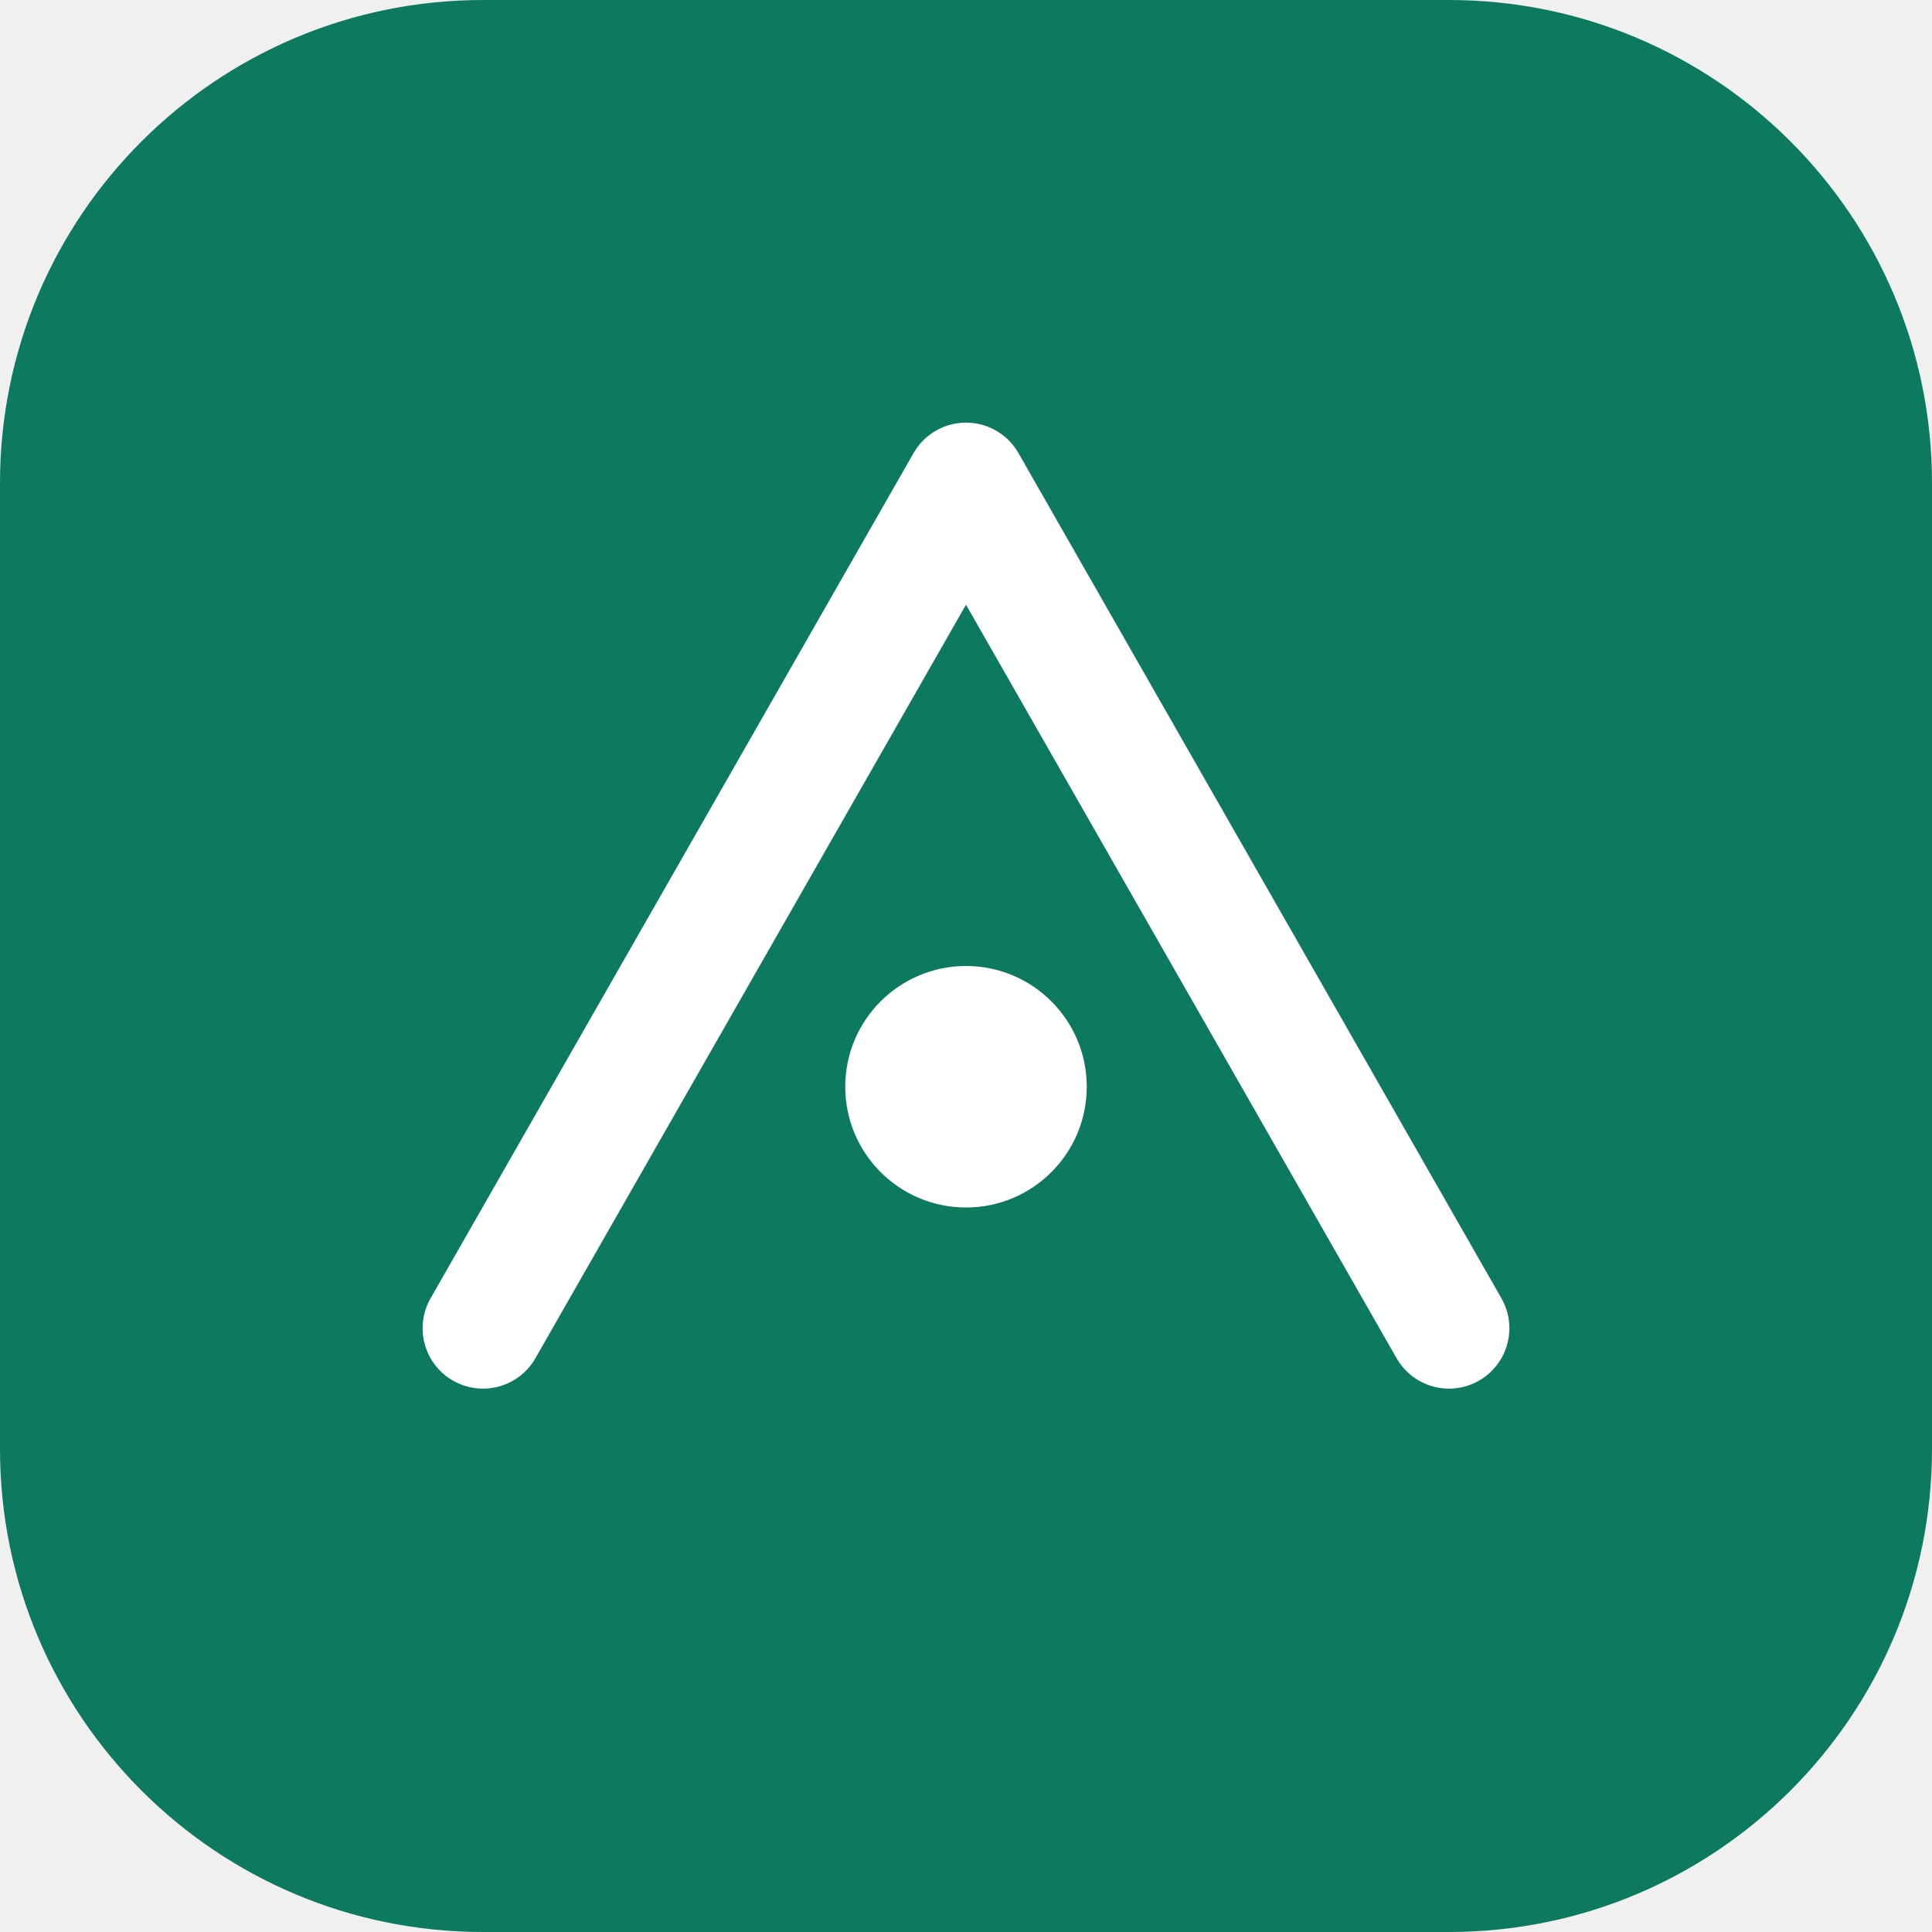
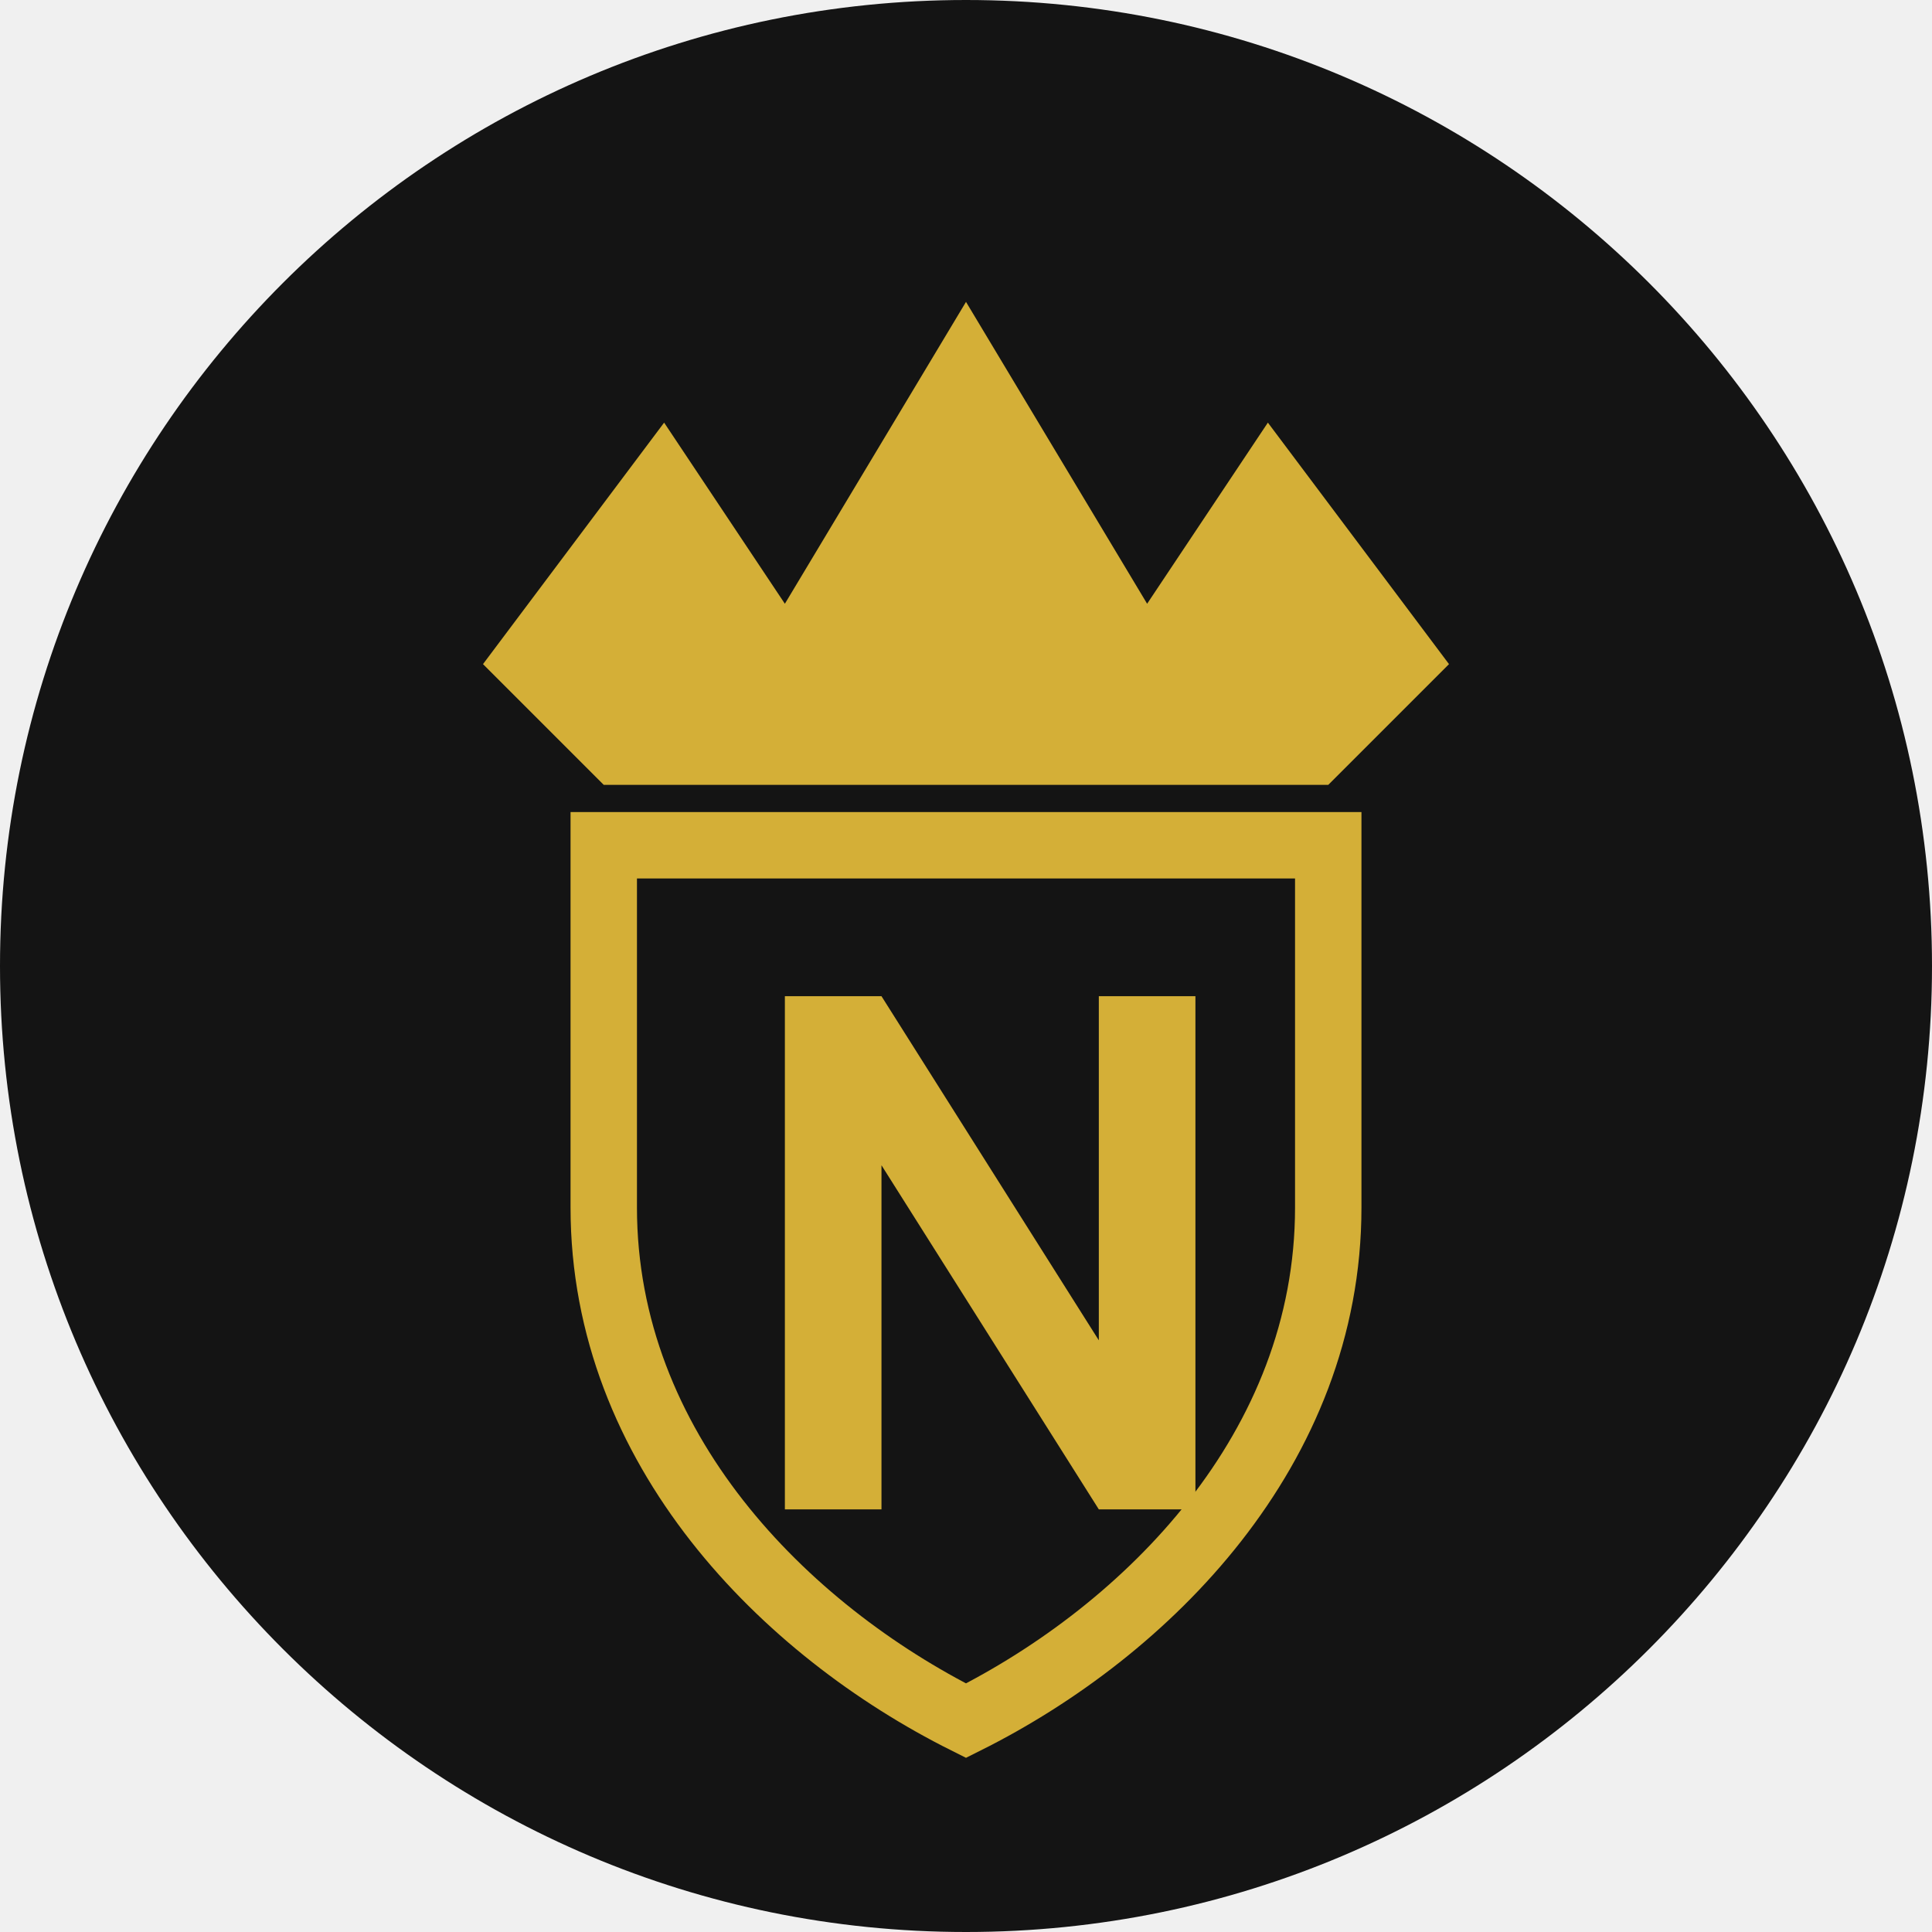
- <svg xmlns="http://www.w3.org/2000/svg" viewBox="0 0 32 32" fill="none">
-   <rect width="32" height="32" rx="8" fill="#0d7a5f" />
-   <path d="M8 22 L16 8 L24 22" stroke="white" stroke-width="2" stroke-linecap="round" stroke-linejoin="round" fill="none" />
-   <circle cx="16" cy="18" r="2" fill="white" />
+ <svg xmlns="http://www.w3.org/2000/svg" viewBox="0 0 32 32">
+   <circle cx="16" cy="16" r="16" fill="#141414" />
+   <path fill="#D4AF37" d="M8 11 L11 7 L13 10 L16 5 L19 10 L21 7 L24 11 L22 13 H10 Z" />
+   <path fill="none" stroke="#D4AF37" stroke-width="1.1" d="M10 14 H22 V20 C22 24 19 27 16 28.5 C13 27 10 24 10 20 Z" />
+   <path fill="#D4AF37" d="M13 16.5 H14.6 L18.2 22.2 V16.5 H19.8 V25 H18.2 L14.6 19.3 V25 H13 Z" />
</svg>
